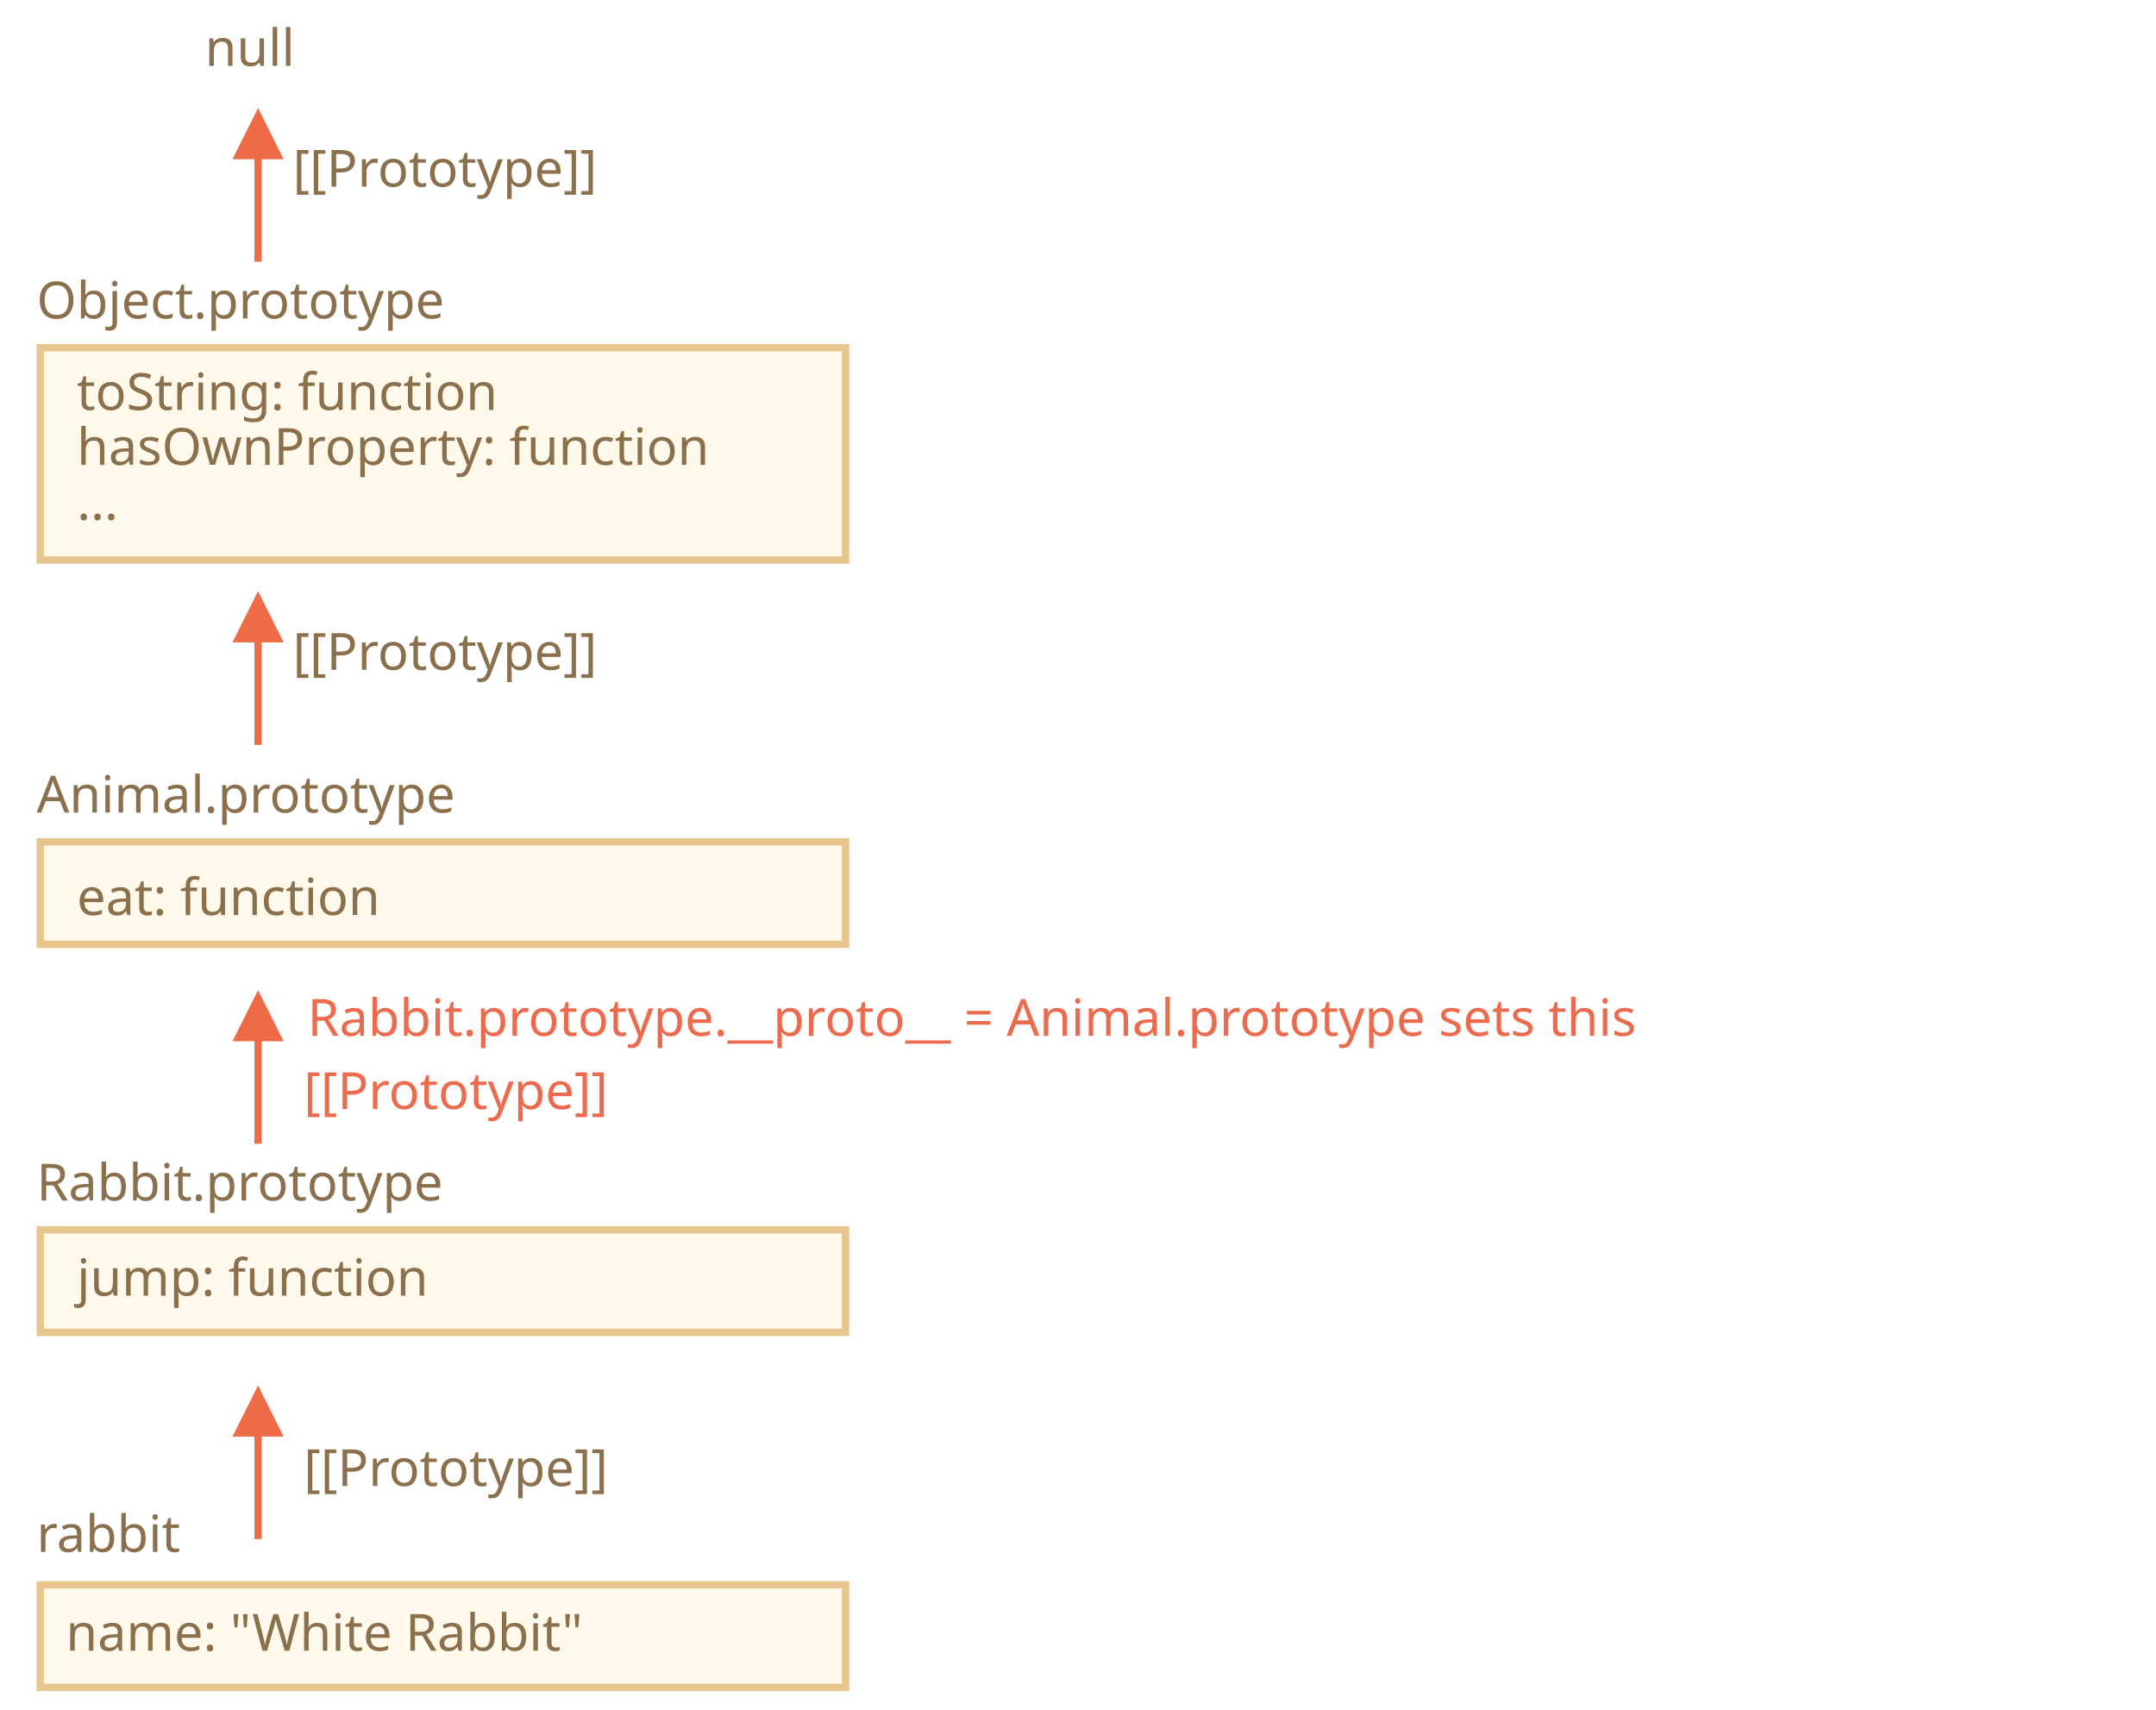
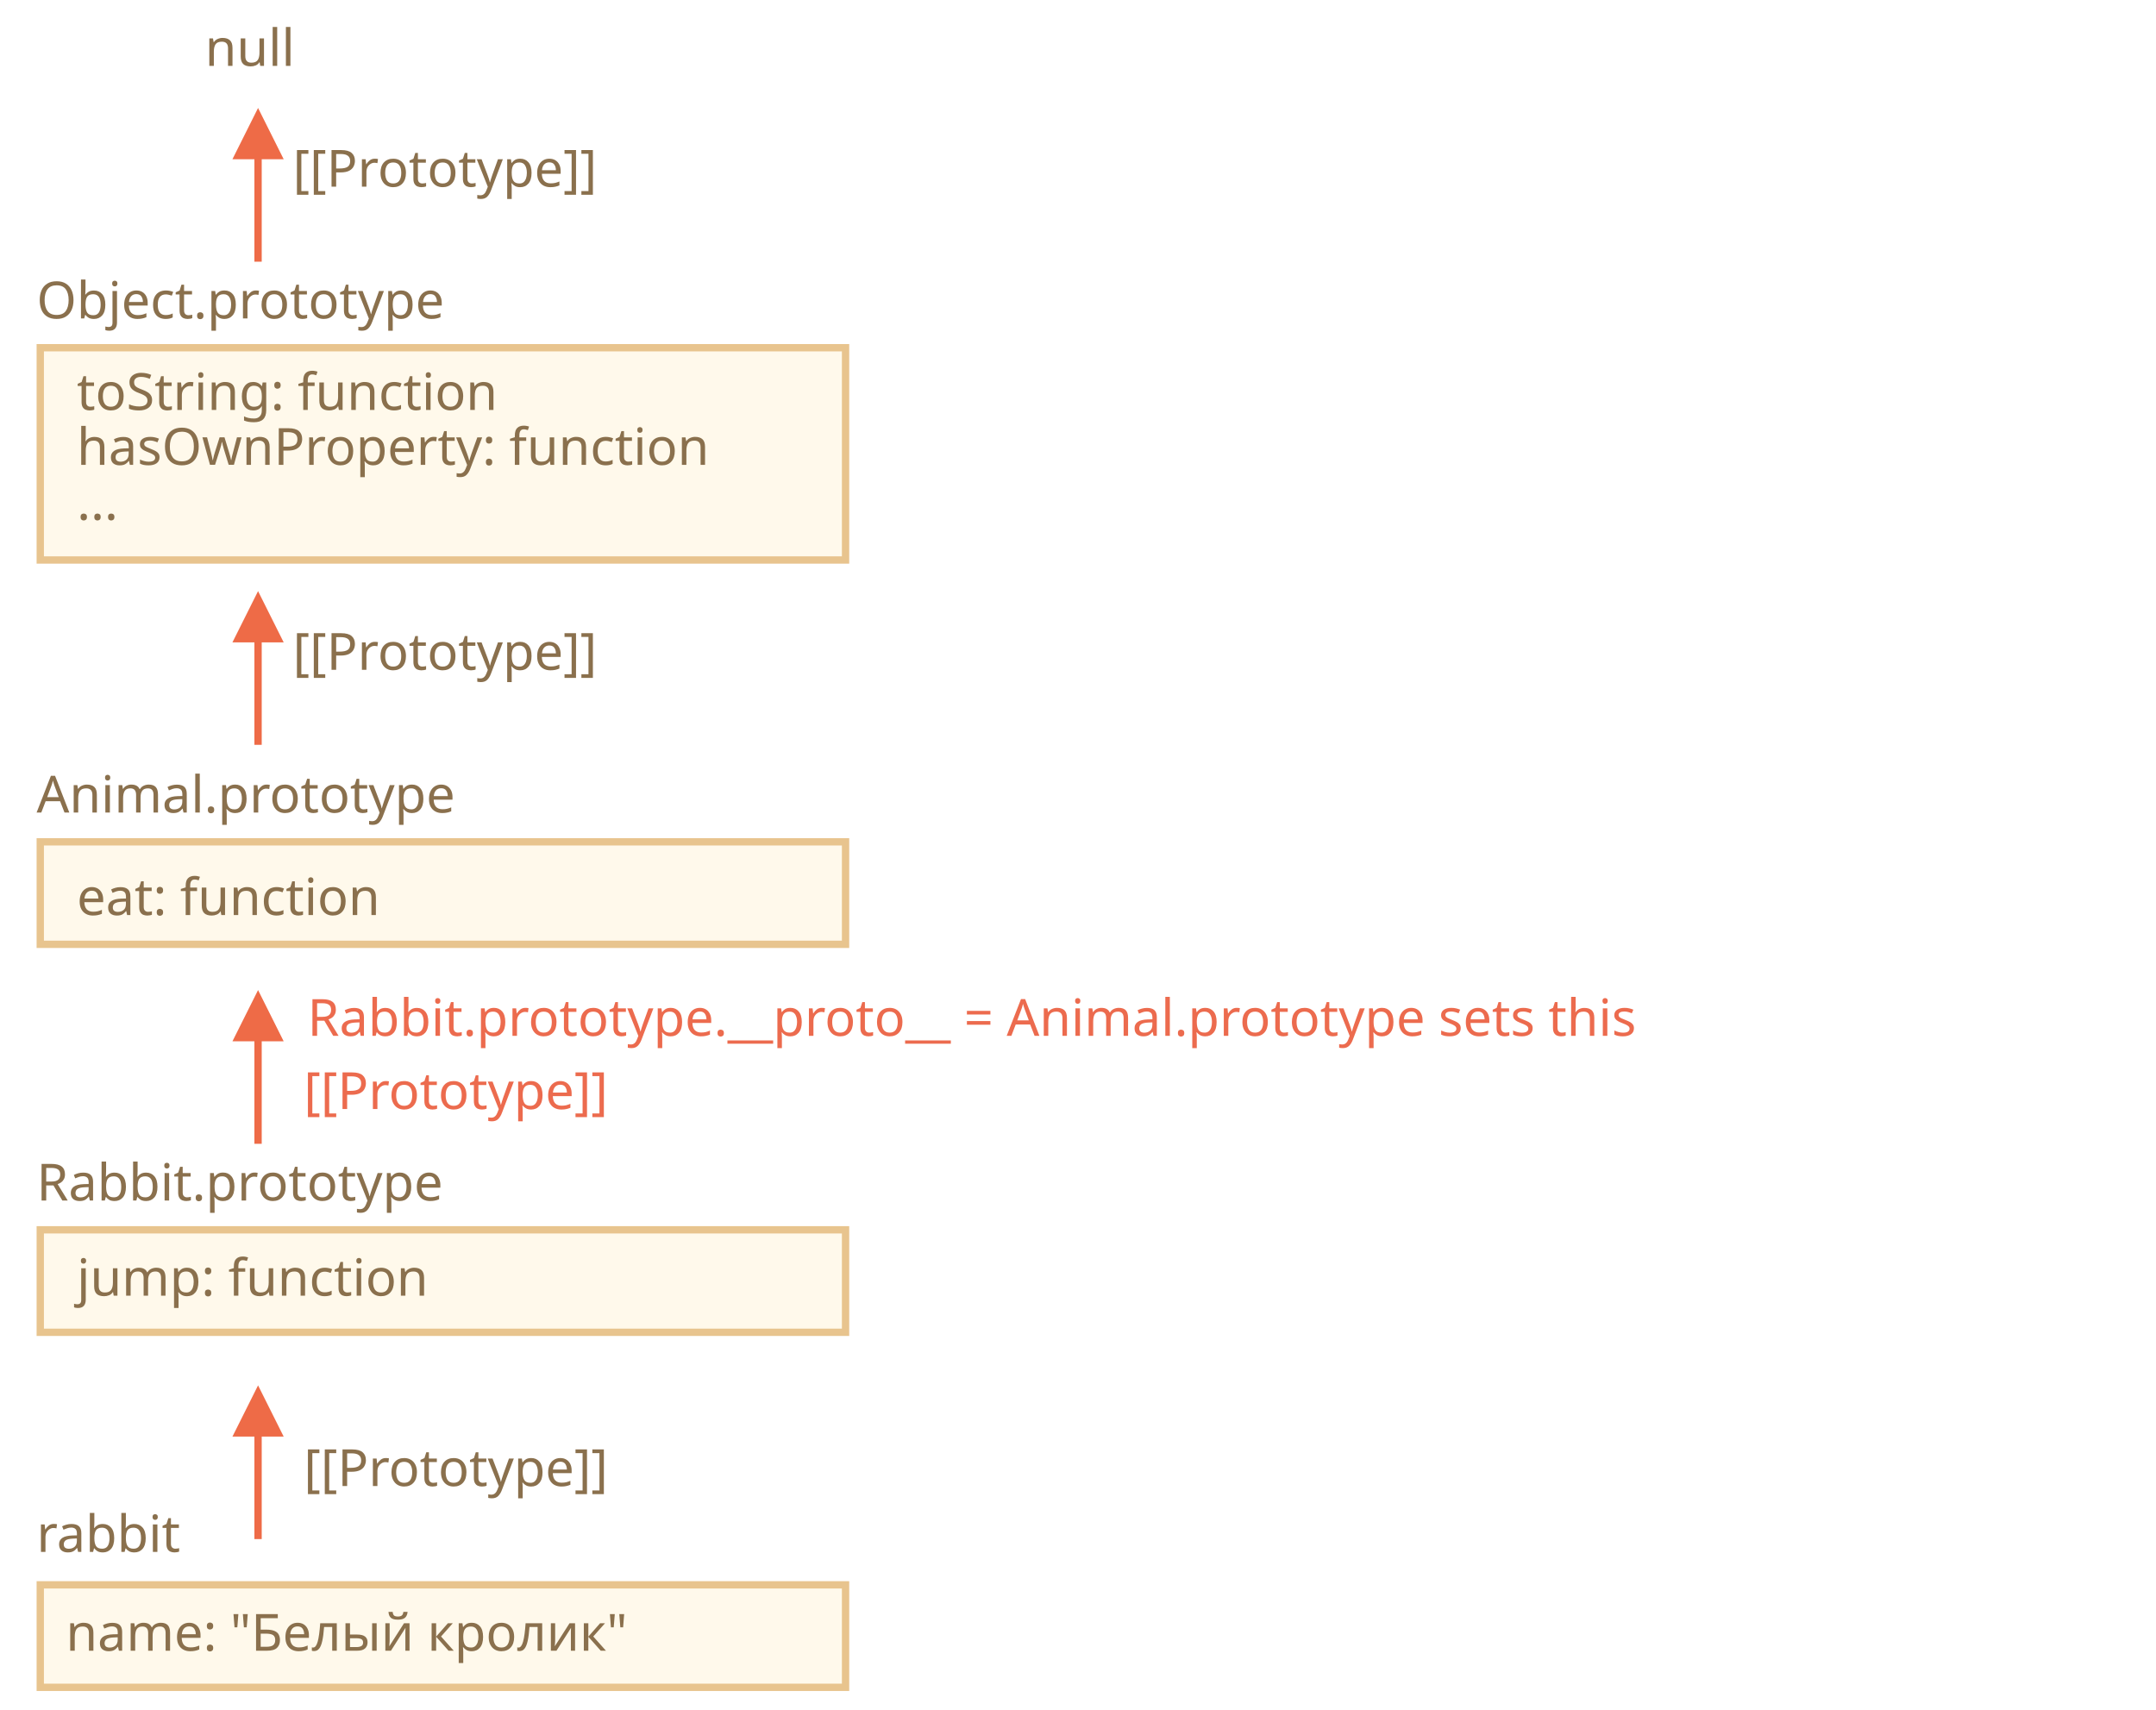
<svg xmlns="http://www.w3.org/2000/svg" width="589px" height="467px" viewBox="0 0 589 467" version="1.1">
  <g id="inheritance" stroke="none" stroke-width="1" fill="none" fill-rule="evenodd">
    <g id="class-inheritance-rabbit-animal-2.svg">
      <rect id="Rectangle-1" stroke="#E8C48E" stroke-width="2" fill="#FFF9EB" x="11" y="336" width="220" height="28" />
      <text id="jump:-function" font-family="PTMono-Regular, PT Mono" font-size="14" font-weight="normal" fill="#8A704D">
        <tspan x="21" y="354">jump: function</tspan>
      </text>
      <text id="Rabbit.prototype" font-family="PTMono-Regular, PT Mono" font-size="14" font-weight="normal" fill="#8A704D">
        <tspan x="10" y="328">Rabbit.prototype</tspan>
      </text>
      <text id="rabbit" font-family="PTMono-Regular, PT Mono" font-size="14" font-weight="normal" fill="#8A704D">
        <tspan x="10" y="424">rabbit</tspan>
      </text>
      <rect id="Rectangle-1" stroke="#E8C48E" stroke-width="2" fill="#FFF9EB" x="11" y="230" width="220" height="28" />
      <text id="eat:-function" font-family="PTMono-Regular, PT Mono" font-size="14" font-weight="normal" fill="#8A704D">
        <tspan x="21" y="250">eat: function</tspan>
      </text>
      <text id="Animal.prototype" font-family="PTMono-Regular, PT Mono" font-size="14" font-weight="normal" fill="#8A704D">
        <tspan x="10" y="222">Animal.prototype</tspan>
      </text>
      <rect id="Rectangle-1" stroke="#E8C48E" stroke-width="2" fill="#FFF9EB" x="11" y="433" width="220" height="28" />
      <path id="Line" d="M71.5,392.5 L71.5,420.5 L69.5,420.5 L69.5,392.5 L63.5,392.5 L70.5,378.5 L77.5,392.5 L71.5,392.5 Z" fill="#EE6B47" fill-rule="nonzero" />
      <path id="Line-2" d="M71.5,284.5 L71.5,312.5 L69.5,312.5 L69.5,284.5 L63.5,284.5 L70.5,270.5 L77.5,284.5 L71.5,284.5 Z" fill="#EE6B47" fill-rule="nonzero" />
      <text id="name:-&quot;White-Rabbit&quot;" font-family="PTMono-Regular, PT Mono" font-size="14" font-weight="normal" fill="#8A704D">
-         <tspan x="18" y="451">name: "White Rabbit"</tspan>
+         <tspan x="18" y="451">name: "Белый кролик"</tspan>
      </text>
      <text id="[[Prototype]]" font-family="PTMono-Regular, PT Mono" font-size="14" font-weight="normal" fill="#EC6B4E">
        <tspan x="83" y="303">[[Prototype]]</tspan>
      </text>
      <text id="[[Prototype]]-Copy" font-family="PTMono-Regular, PT Mono" font-size="14" font-weight="normal" fill="#8A704D">
        <tspan x="83" y="406">[[Prototype]]</tspan>
      </text>
      <text id="Rabbit.prototype.__p" font-family="PTMono-Regular, PT Mono" font-size="14" font-weight="normal" fill="#EC6B4E">
        <tspan x="84" y="283">Rabbit.prototype.__proto__ = Animal.prototype sets this</tspan>
      </text>
      <rect id="Rectangle-1" stroke="#E8C48E" stroke-width="2" fill="#FFF9EB" x="11" y="95" width="220" height="58" />
      <text id="toString:-function-h" font-family="PTMono-Regular, PT Mono" font-size="14" font-weight="normal" fill="#8A704D">
        <tspan x="21" y="112">toString: function</tspan>
        <tspan x="21" y="127">hasOwnProperty: function</tspan>
        <tspan x="21" y="142">...</tspan>
      </text>
      <text id="Object.prototype" font-family="PTMono-Regular, PT Mono" font-size="14" font-weight="normal" fill="#8A704D">
        <tspan x="10" y="87">Object.prototype</tspan>
      </text>
      <path id="Line" d="M71.5,175.5 L71.5,203.5 L69.5,203.5 L69.5,175.5 L63.5,175.5 L70.5,161.5 L77.5,175.5 L71.5,175.5 Z" fill="#EE6B47" fill-rule="nonzero" />
      <text id="[[Prototype]]" font-family="PTMono-Regular, PT Mono" font-size="14" font-weight="normal" fill="#8A704D">
        <tspan x="80" y="183">[[Prototype]]</tspan>
      </text>
      <path id="Line-2" d="M71.5,43.5 L71.5,71.5 L69.5,71.5 L69.5,43.5 L63.5,43.5 L70.5,29.5 L77.5,43.5 L71.5,43.5 Z" fill="#EE6B47" fill-rule="nonzero" />
      <text id="[[Prototype]]" font-family="PTMono-Regular, PT Mono" font-size="14" font-weight="normal" fill="#8A704D">
        <tspan x="80" y="51">[[Prototype]]</tspan>
      </text>
      <text id="null" font-family="PTMono-Regular, PT Mono" font-size="14" font-weight="normal" fill="#8A704D">
        <tspan x="56" y="18">null</tspan>
      </text>
    </g>
  </g>
</svg>
